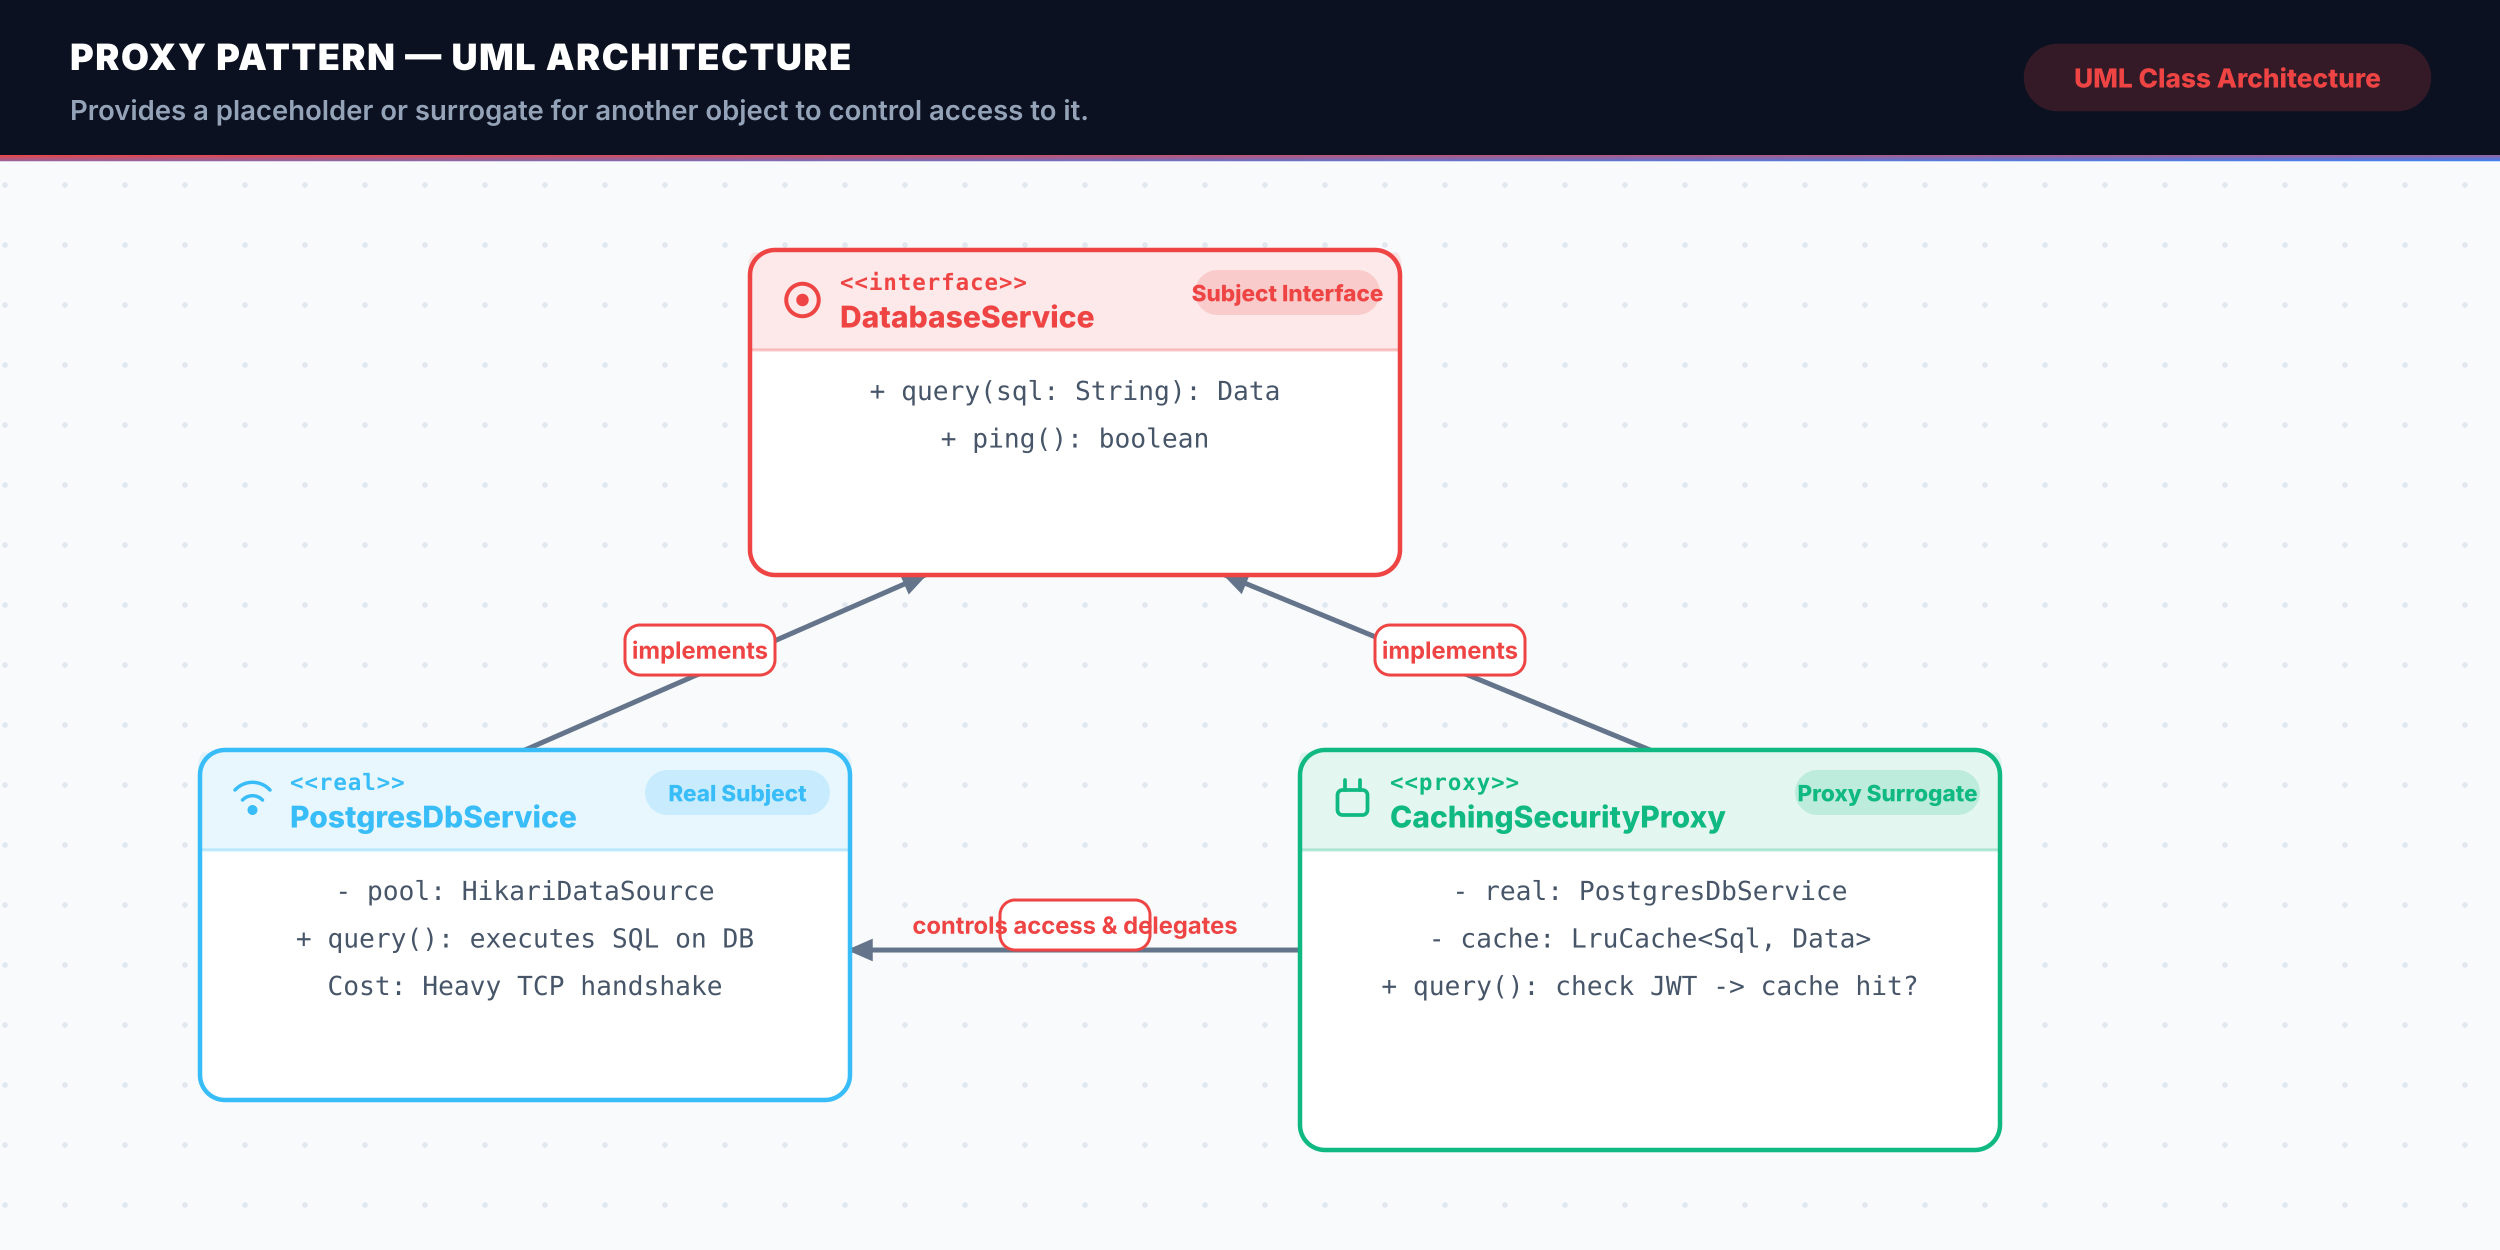
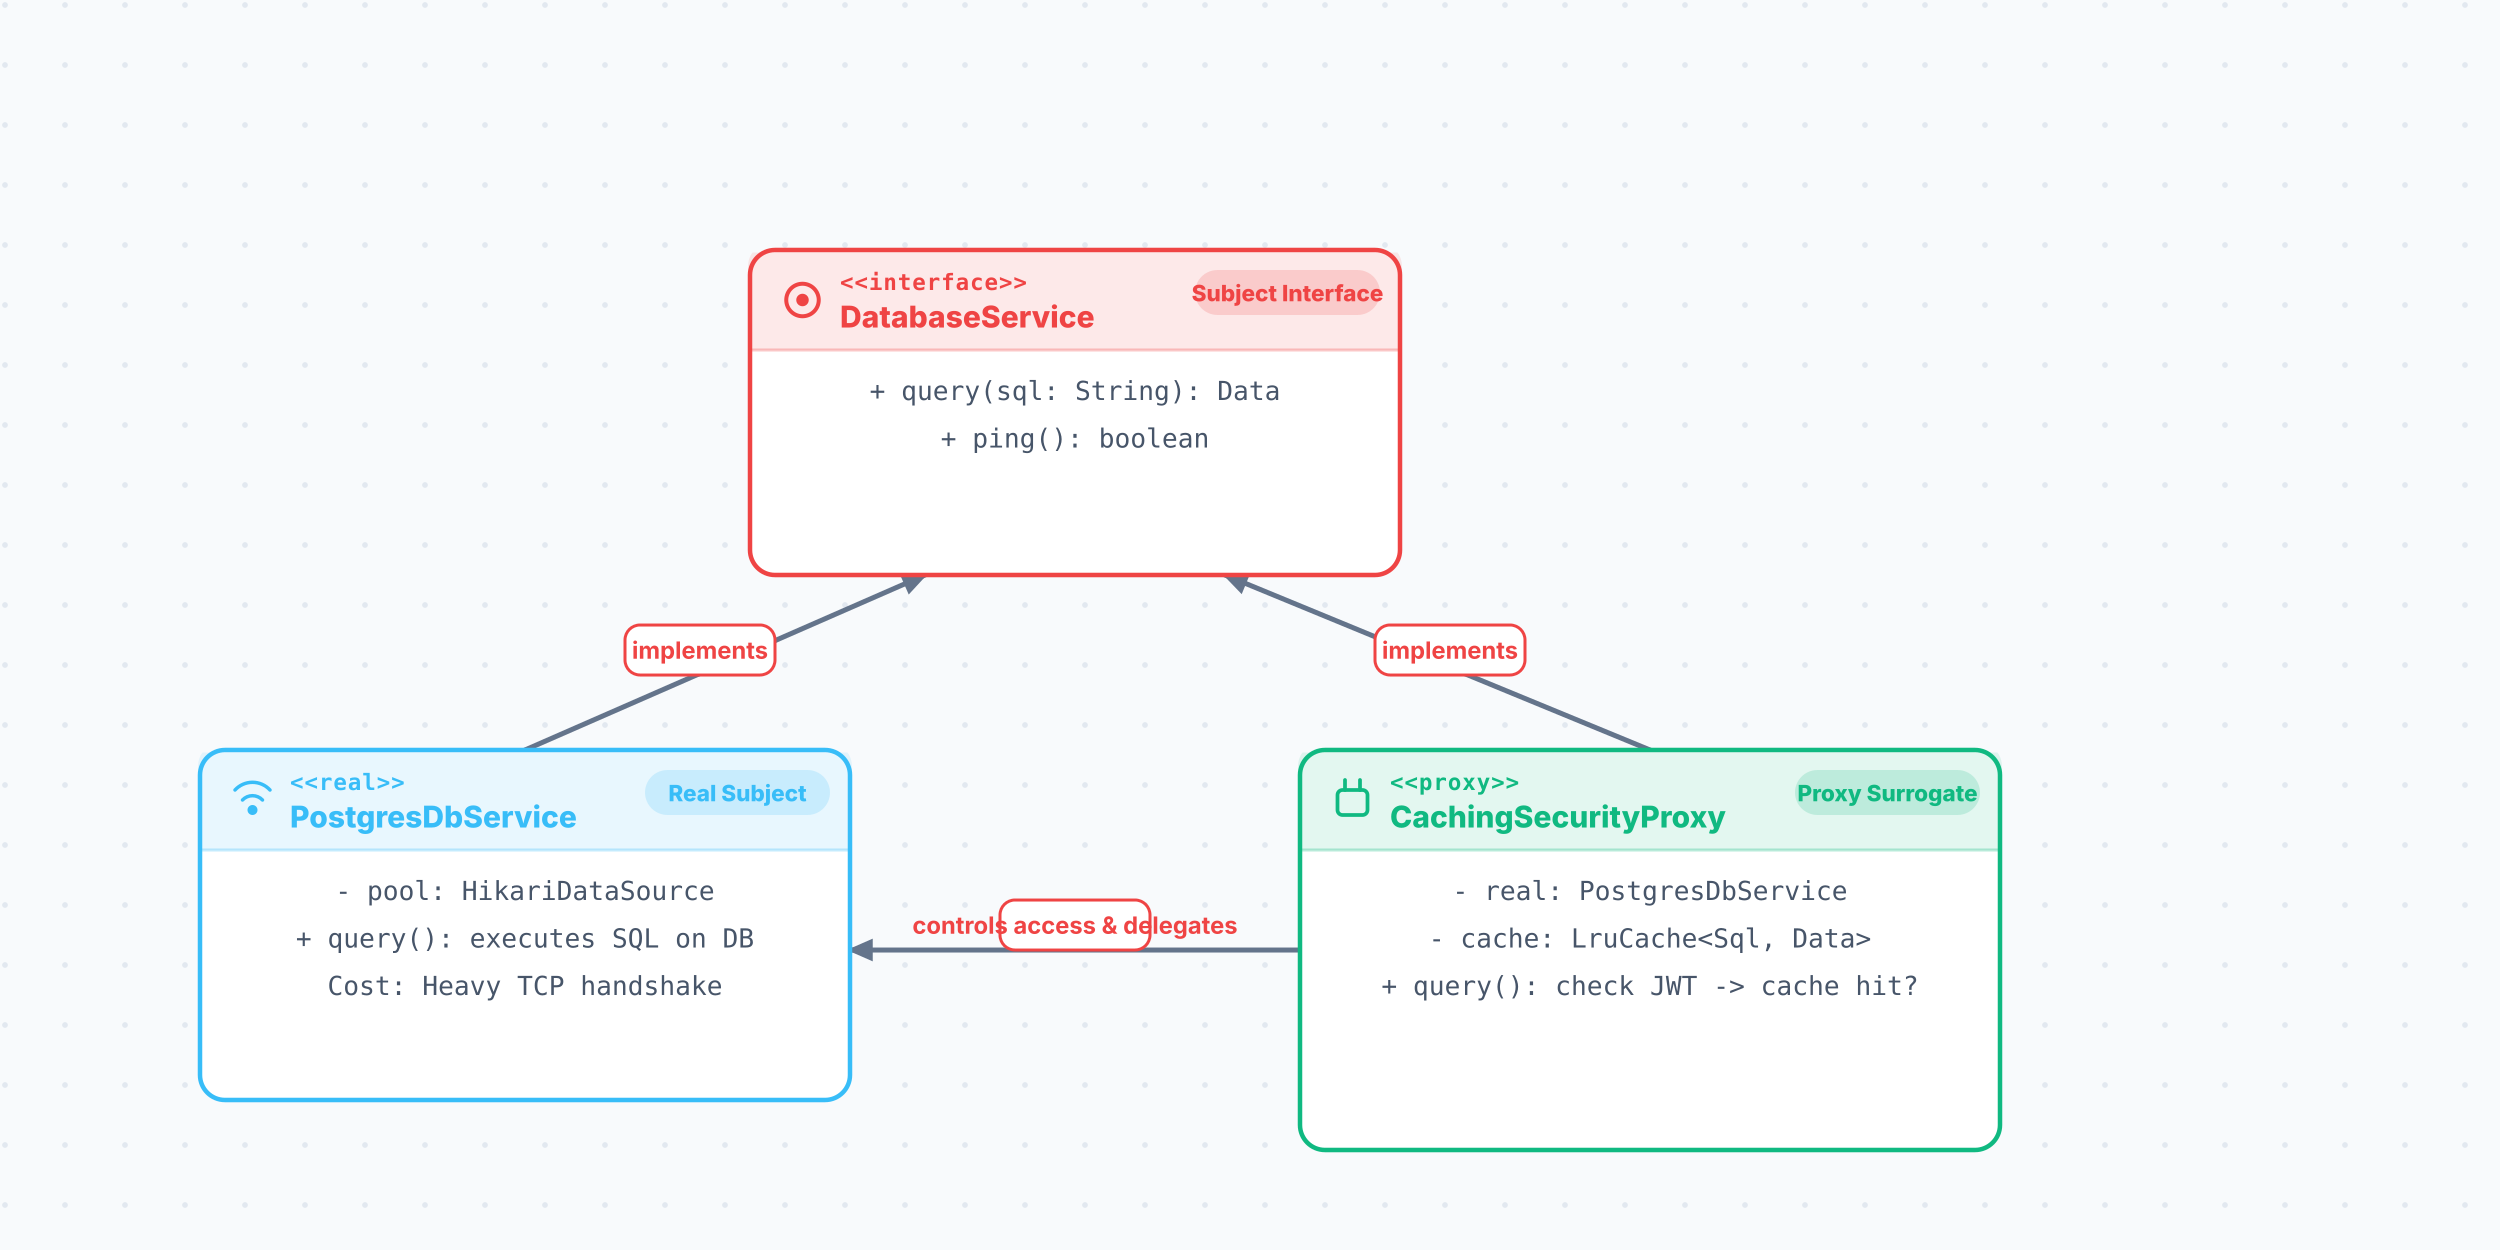
<svg xmlns="http://www.w3.org/2000/svg" viewBox="0 0 1000 500" width="1000" height="500">
  <defs>
    <style>
      .bg { fill: #f8fafc; }
      .grid-dot { fill: #e2e8f0; }
      .header-bg { fill: #0b1120; }
-       .header-title { fill: #ffffff; }
-       .header-sub { fill: #94a3b8; }
+       .header-title { fill: #0f172a; }
+       .header-sub { fill: #475569; }
      .card-bg { fill: #ffffff; }
      .text-muted { fill: #475569; }
      .arrow-line { stroke: #64748b; stroke-width: 2; fill: none; stroke-linecap: round; stroke-linejoin: round; }
      .arrow-dash { stroke: #94a3b8; stroke-width: 2; stroke-dasharray: 5,4; fill: none; stroke-linecap: round; }
      .arrow-head { fill: #64748b; }
      .pill-bg { fill: #ffffff; }

      @media (prefers-color-scheme: dark) {
        .bg { fill: #070b14; }
        .grid-dot { fill: #1e293b; }
        .header-bg { fill: #030712; }
+         .header-title { fill: #f8fafc; }
+         .header-sub { fill: #94a3b8; }
        .card-bg { fill: #0f172a; }
        .text-muted { fill: #94a3b8; }
        .arrow-line { stroke: #94a3b8; }
        .arrow-dash { stroke: #64748b; }
        .arrow-head { fill: #94a3b8; }
        .pill-bg { fill: #0f172a; }
      }
    </style>
    <pattern id="grid" width="24" height="24" patternUnits="userSpaceOnUse">
      <circle cx="2" cy="2" r="1.15" class="grid-dot" />
    </pattern>
    <linearGradient id="headerGrad" x1="0%" y1="0%" x2="100%" y2="100%">
      <stop offset="0%" stop-color="#ef4444" />
      <stop offset="100%" stop-color="#3b82f6" />
    </linearGradient>
    <marker id="arrow" viewBox="0 0 10 10" refX="7" refY="5" markerWidth="6.5" markerHeight="6.5" orient="auto-start-reverse">
      <path d="M 0 1.5 L 8 5 L 0 8.5 z" class="arrow-head" />
    </marker>
    <marker id="uml-realize" viewBox="0 0 12 12" refX="11" refY="6" markerWidth="9" markerHeight="9" orient="auto-start-reverse">
      <polygon points="1,1 11,6 1,11" fill="#ffffff" stroke="#ef4444" stroke-width="1.8" />
    </marker>
    <marker id="uml-inherit" viewBox="0 0 12 12" refX="11" refY="6" markerWidth="9" markerHeight="9" orient="auto-start-reverse">
      <polygon points="1,1 11,6 1,11" fill="#ffffff" stroke="#ef4444" stroke-width="1.8" />
    </marker>
  </defs>
  <rect width="1000" height="500" class="bg" />
  <rect width="1000" height="500" fill="url(#grid)" />
-   <rect x="0" y="0" width="1000" height="64" class="header-bg" />
-   <rect x="0" y="62" width="1000" height="2.5" fill="url(#headerGrad)" />
-   <text x="28" y="28" font-family="-apple-system, BlinkMacSystemFont, sans-serif" font-size="14.5" font-weight="900" class="header-title" letter-spacing="0.04em">PROXY PATTERN — UML ARCHITECTURE</text>
-   <text x="28" y="48" font-family="-apple-system, BlinkMacSystemFont, sans-serif" font-size="11" font-weight="600" class="header-sub">Provides a placeholder or surrogate for another object to control access to it.</text>
-   <rect x="810" y="18" width="162" height="26" rx="13" fill="#ef4444" opacity="0.18" stroke="#ef4444" stroke-width="1" />
-   <text x="891" y="35" text-anchor="middle" font-family="-apple-system, BlinkMacSystemFont, sans-serif" font-size="10.5" font-weight="800" fill="#ef4444">UML Class Architecture</text>
  <g id="conn-0">
    <path d="M 210 300 L 370 230" class="arrow-line" stroke="#ef4444" marker-end="url(#arrow)" />
    <rect x="250" y="250" width="60" height="20" rx="6" class="pill-bg" stroke="#ef4444" stroke-width="1.2" />
    <text x="280" y="263.5" text-anchor="middle" font-family="-apple-system, BlinkMacSystemFont, sans-serif" font-size="9.5" font-weight="750" fill="#ef4444">implements</text>
  </g>
  <g id="conn-1">
    <path d="M 660 300 L 490 230" class="arrow-line" stroke="#ef4444" marker-end="url(#arrow)" />
    <rect x="550" y="250" width="60" height="20" rx="6" class="pill-bg" stroke="#ef4444" stroke-width="1.2" />
    <text x="580" y="263.5" text-anchor="middle" font-family="-apple-system, BlinkMacSystemFont, sans-serif" font-size="9.5" font-weight="750" fill="#ef4444">implements</text>
  </g>
  <g id="conn-2">
    <path d="M 520 380 L 340 380" class="arrow-line" stroke="#ef4444" marker-end="url(#arrow)" />
    <rect x="400" y="360" width="60" height="20" rx="6" class="pill-bg" stroke="#ef4444" stroke-width="1.2" />
    <text x="430" y="373.5" text-anchor="middle" font-family="-apple-system, BlinkMacSystemFont, sans-serif" font-size="9.5" font-weight="750" fill="#ef4444">controls access &amp; delegates</text>
  </g>
  <g id="node-0" class="node-card">
    <rect x="300" y="100" width="260" height="130" rx="10" class="card-bg" stroke="#ef4444" stroke-width="1.8" />
    <path d="M 301 101 L 559 101 A 9 9 0 0 1 560 110 L 560 140 L 300 140 L 300 110 A 9 9 0 0 1 301 101 Z" fill="#ef4444" opacity="0.12" />
    <line x1="300" y1="140" x2="560" y2="140" stroke="#ef4444" stroke-width="1.2" opacity="0.3" />
    <g transform="translate(312, 111)">
      <circle cx="9" cy="9" r="6.5" fill="none" stroke="#ef4444" stroke-width="1.6" />
      <circle cx="9" cy="9" r="2.5" fill="#ef4444" />
    </g>
    <text x="336" y="116" font-family="ui-monospace, monospace" font-size="9" font-weight="700" fill="#ef4444" letter-spacing="0.04em">&lt;&lt;interface&gt;&gt;</text>
    <text x="336" y="131" font-family="-apple-system, BlinkMacSystemFont, sans-serif" font-size="12" font-weight="800" fill="#ef4444">DatabaseService</text>
    <rect x="478" y="108" width="74" height="18" rx="9" fill="#ef4444" opacity="0.18" />
    <text x="515" y="120.5" text-anchor="middle" font-family="-apple-system, BlinkMacSystemFont, sans-serif" font-size="9" font-weight="800" fill="#ef4444">Subject Interface</text>
    <text x="430" y="160" text-anchor="middle" font-family="ui-monospace, SFMono-Regular, Menlo, Monaco, Consolas, monospace" font-size="10.5" class="text-muted">+ query(sql: String): Data</text>
    <text x="430" y="179" text-anchor="middle" font-family="ui-monospace, SFMono-Regular, Menlo, Monaco, Consolas, monospace" font-size="10.5" class="text-muted">+ ping(): boolean</text>
  </g>
  <g id="node-1" class="node-card">
    <rect x="80" y="300" width="260" height="140" rx="10" class="card-bg" stroke="#38bdf8" stroke-width="1.8" />
    <path d="M 81 301 L 339 301 A 9 9 0 0 1 340 310 L 340 340 L 80 340 L 80 310 A 9 9 0 0 1 81 301 Z" fill="#38bdf8" opacity="0.12" />
    <line x1="80" y1="340" x2="340" y2="340" stroke="#38bdf8" stroke-width="1.2" opacity="0.3" />
    <g transform="translate(92, 311)">
      <circle cx="9" cy="13" r="2" fill="#38bdf8" />
      <path d="M 5 9 a 5.5 5.5 0 0 1 8 0" fill="none" stroke="#38bdf8" stroke-width="1.4" stroke-linecap="round" />
      <path d="M 2 5 a 9.5 9.5 0 0 1 14 0" fill="none" stroke="#38bdf8" stroke-width="1.4" stroke-linecap="round" />
    </g>
    <text x="116" y="316" font-family="ui-monospace, monospace" font-size="9" font-weight="700" fill="#38bdf8" letter-spacing="0.04em">&lt;&lt;real&gt;&gt;</text>
    <text x="116" y="331" font-family="-apple-system, BlinkMacSystemFont, sans-serif" font-size="12" font-weight="800" fill="#38bdf8">PostgresDbService</text>
    <rect x="258" y="308" width="74" height="18" rx="9" fill="#38bdf8" opacity="0.18" />
    <text x="295" y="320.5" text-anchor="middle" font-family="-apple-system, BlinkMacSystemFont, sans-serif" font-size="9" font-weight="800" fill="#38bdf8">Real Subject</text>
    <text x="210" y="360" text-anchor="middle" font-family="ui-monospace, SFMono-Regular, Menlo, Monaco, Consolas, monospace" font-size="10.5" class="text-muted">- pool: HikariDataSource</text>
    <text x="210" y="379" text-anchor="middle" font-family="ui-monospace, SFMono-Regular, Menlo, Monaco, Consolas, monospace" font-size="10.5" class="text-muted">+ query(): executes SQL on DB</text>
    <text x="210" y="398" text-anchor="middle" font-family="ui-monospace, SFMono-Regular, Menlo, Monaco, Consolas, monospace" font-size="10.5" class="text-muted">Cost: Heavy TCP handshake</text>
  </g>
  <g id="node-2" class="node-card">
    <rect x="520" y="300" width="280" height="160" rx="10" class="card-bg" stroke="#10b981" stroke-width="1.8" />
    <path d="M 521 301 L 799 301 A 9 9 0 0 1 800 310 L 800 340 L 520 340 L 520 310 A 9 9 0 0 1 521 301 Z" fill="#10b981" opacity="0.12" />
    <line x1="520" y1="340" x2="800" y2="340" stroke="#10b981" stroke-width="1.2" opacity="0.3" />
    <g transform="translate(532, 311)">
      <rect x="3" y="5" width="12" height="10" rx="2" fill="none" stroke="#10b981" stroke-width="1.5" />
      <line x1="6" y1="1" x2="6" y2="5" stroke="#10b981" stroke-width="1.5" stroke-linecap="round" />
      <line x1="12" y1="1" x2="12" y2="5" stroke="#10b981" stroke-width="1.5" stroke-linecap="round" />
    </g>
    <text x="556" y="316" font-family="ui-monospace, monospace" font-size="9" font-weight="700" fill="#10b981" letter-spacing="0.04em">&lt;&lt;proxy&gt;&gt;</text>
    <text x="556" y="331" font-family="-apple-system, BlinkMacSystemFont, sans-serif" font-size="12" font-weight="800" fill="#10b981">CachingSecurityProxy</text>
    <rect x="718" y="308" width="74" height="18" rx="9" fill="#10b981" opacity="0.18" />
    <text x="755" y="320.5" text-anchor="middle" font-family="-apple-system, BlinkMacSystemFont, sans-serif" font-size="9" font-weight="800" fill="#10b981">Proxy Surrogate</text>
    <text x="660" y="360" text-anchor="middle" font-family="ui-monospace, SFMono-Regular, Menlo, Monaco, Consolas, monospace" font-size="10.5" class="text-muted">- real: PostgresDbService</text>
    <text x="660" y="379" text-anchor="middle" font-family="ui-monospace, SFMono-Regular, Menlo, Monaco, Consolas, monospace" font-size="10.5" class="text-muted">- cache: LruCache&lt;Sql, Data&gt;</text>
    <text x="660" y="398" text-anchor="middle" font-family="ui-monospace, SFMono-Regular, Menlo, Monaco, Consolas, monospace" font-size="10.5" class="text-muted">+ query(): check JWT -&gt; cache hit?</text>
  </g>
</svg>
